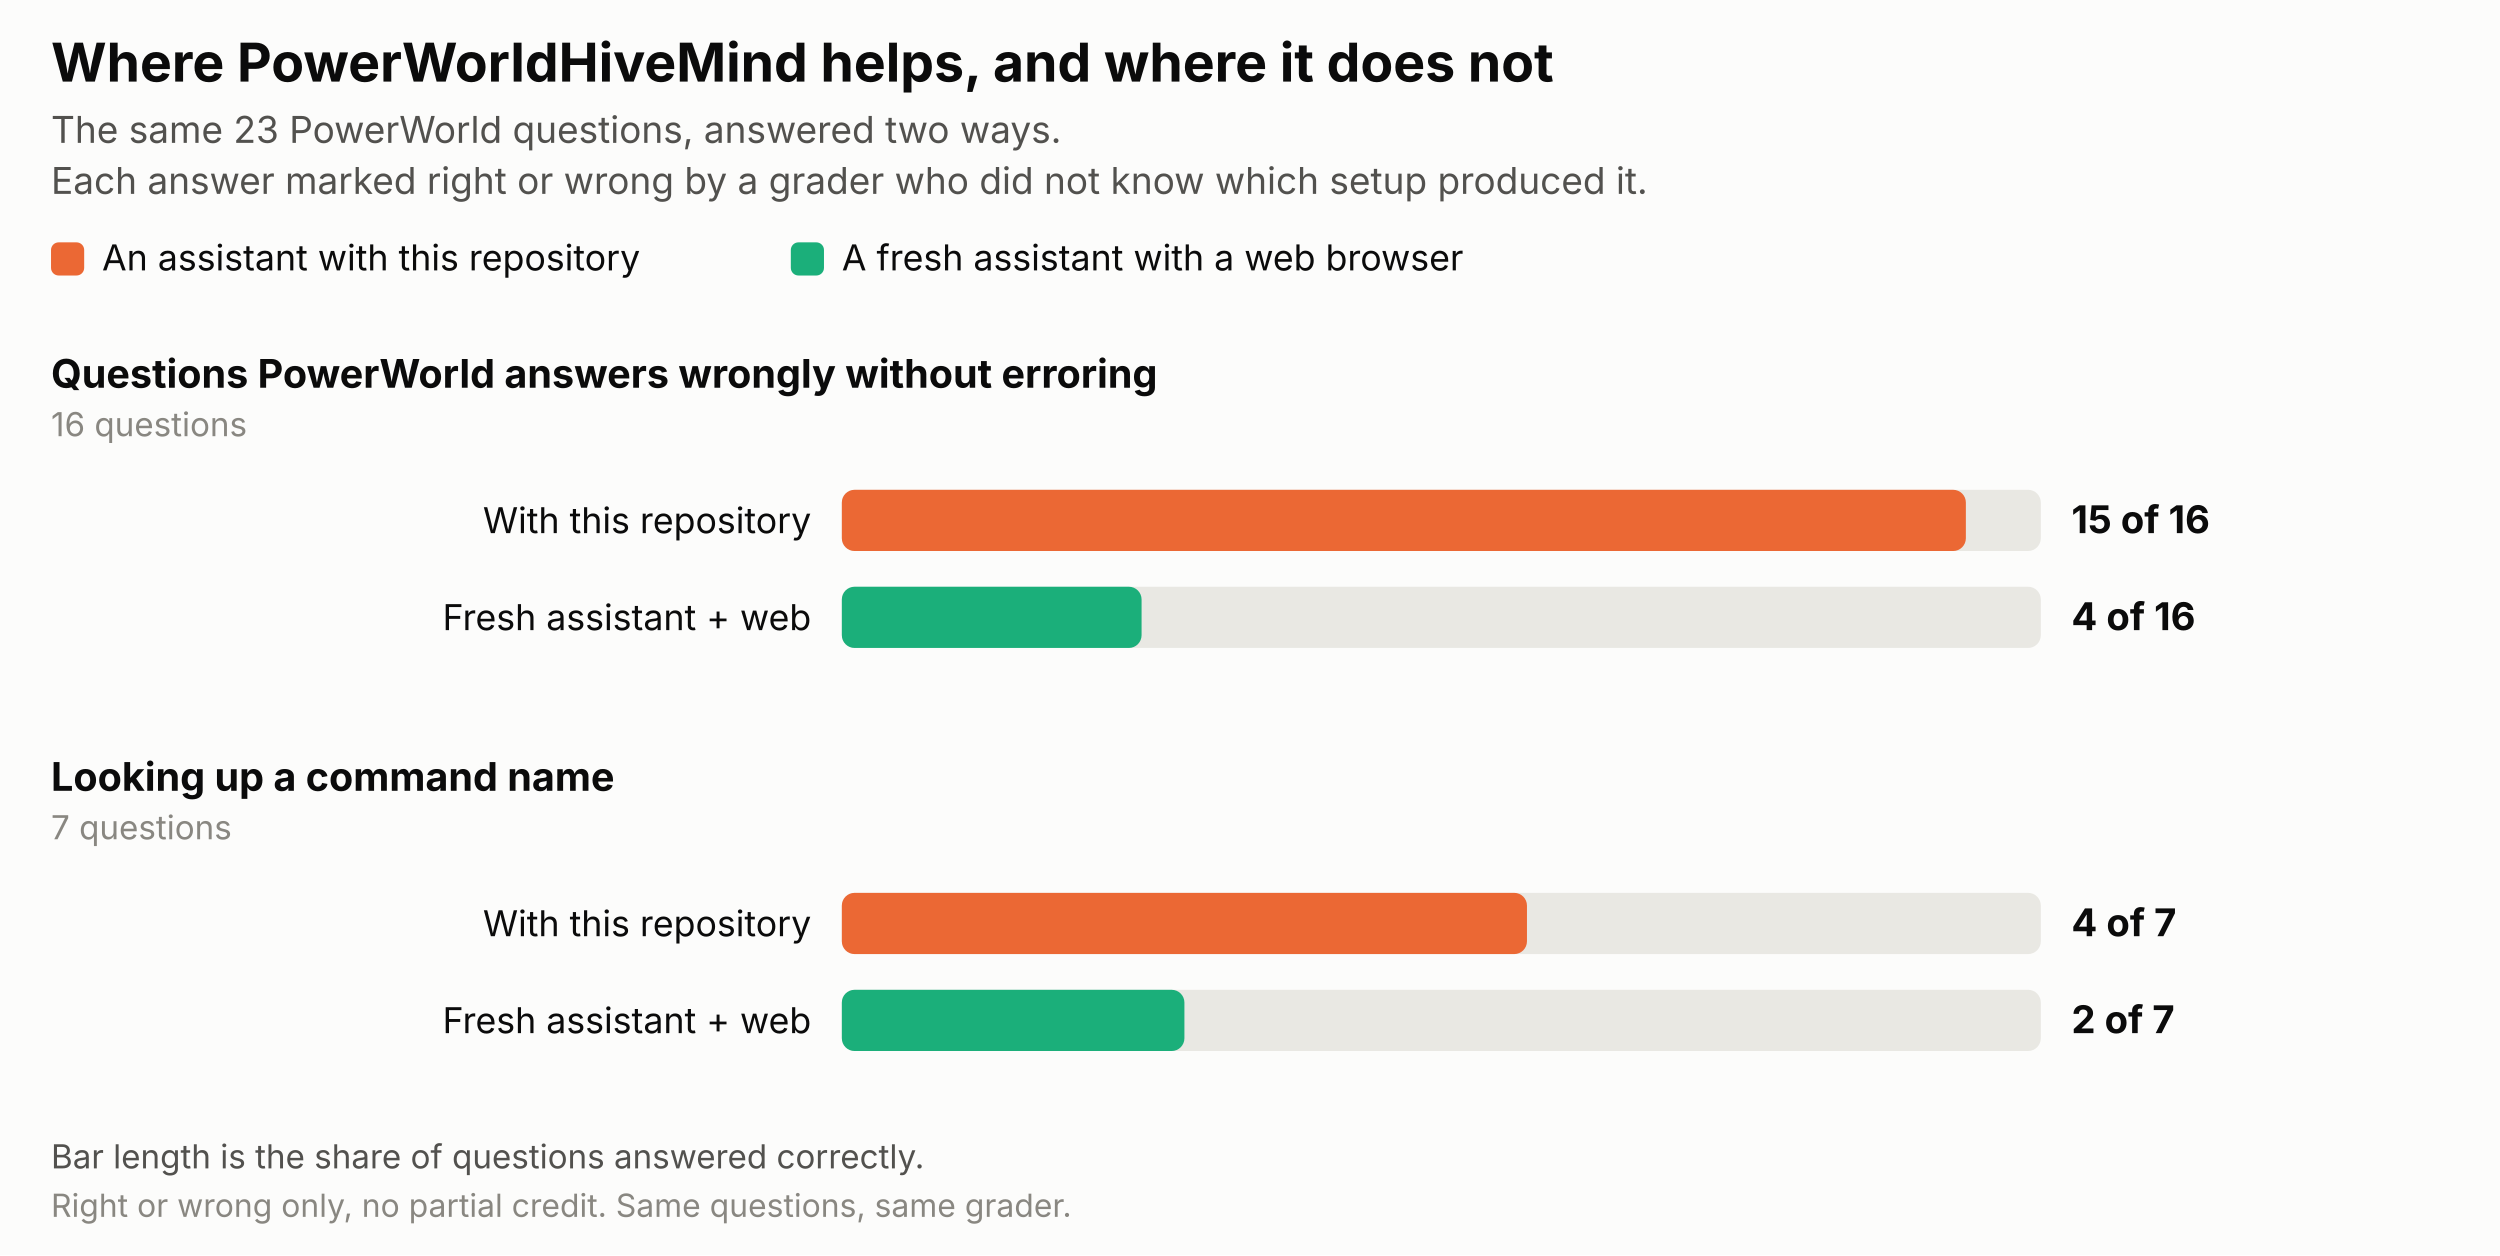
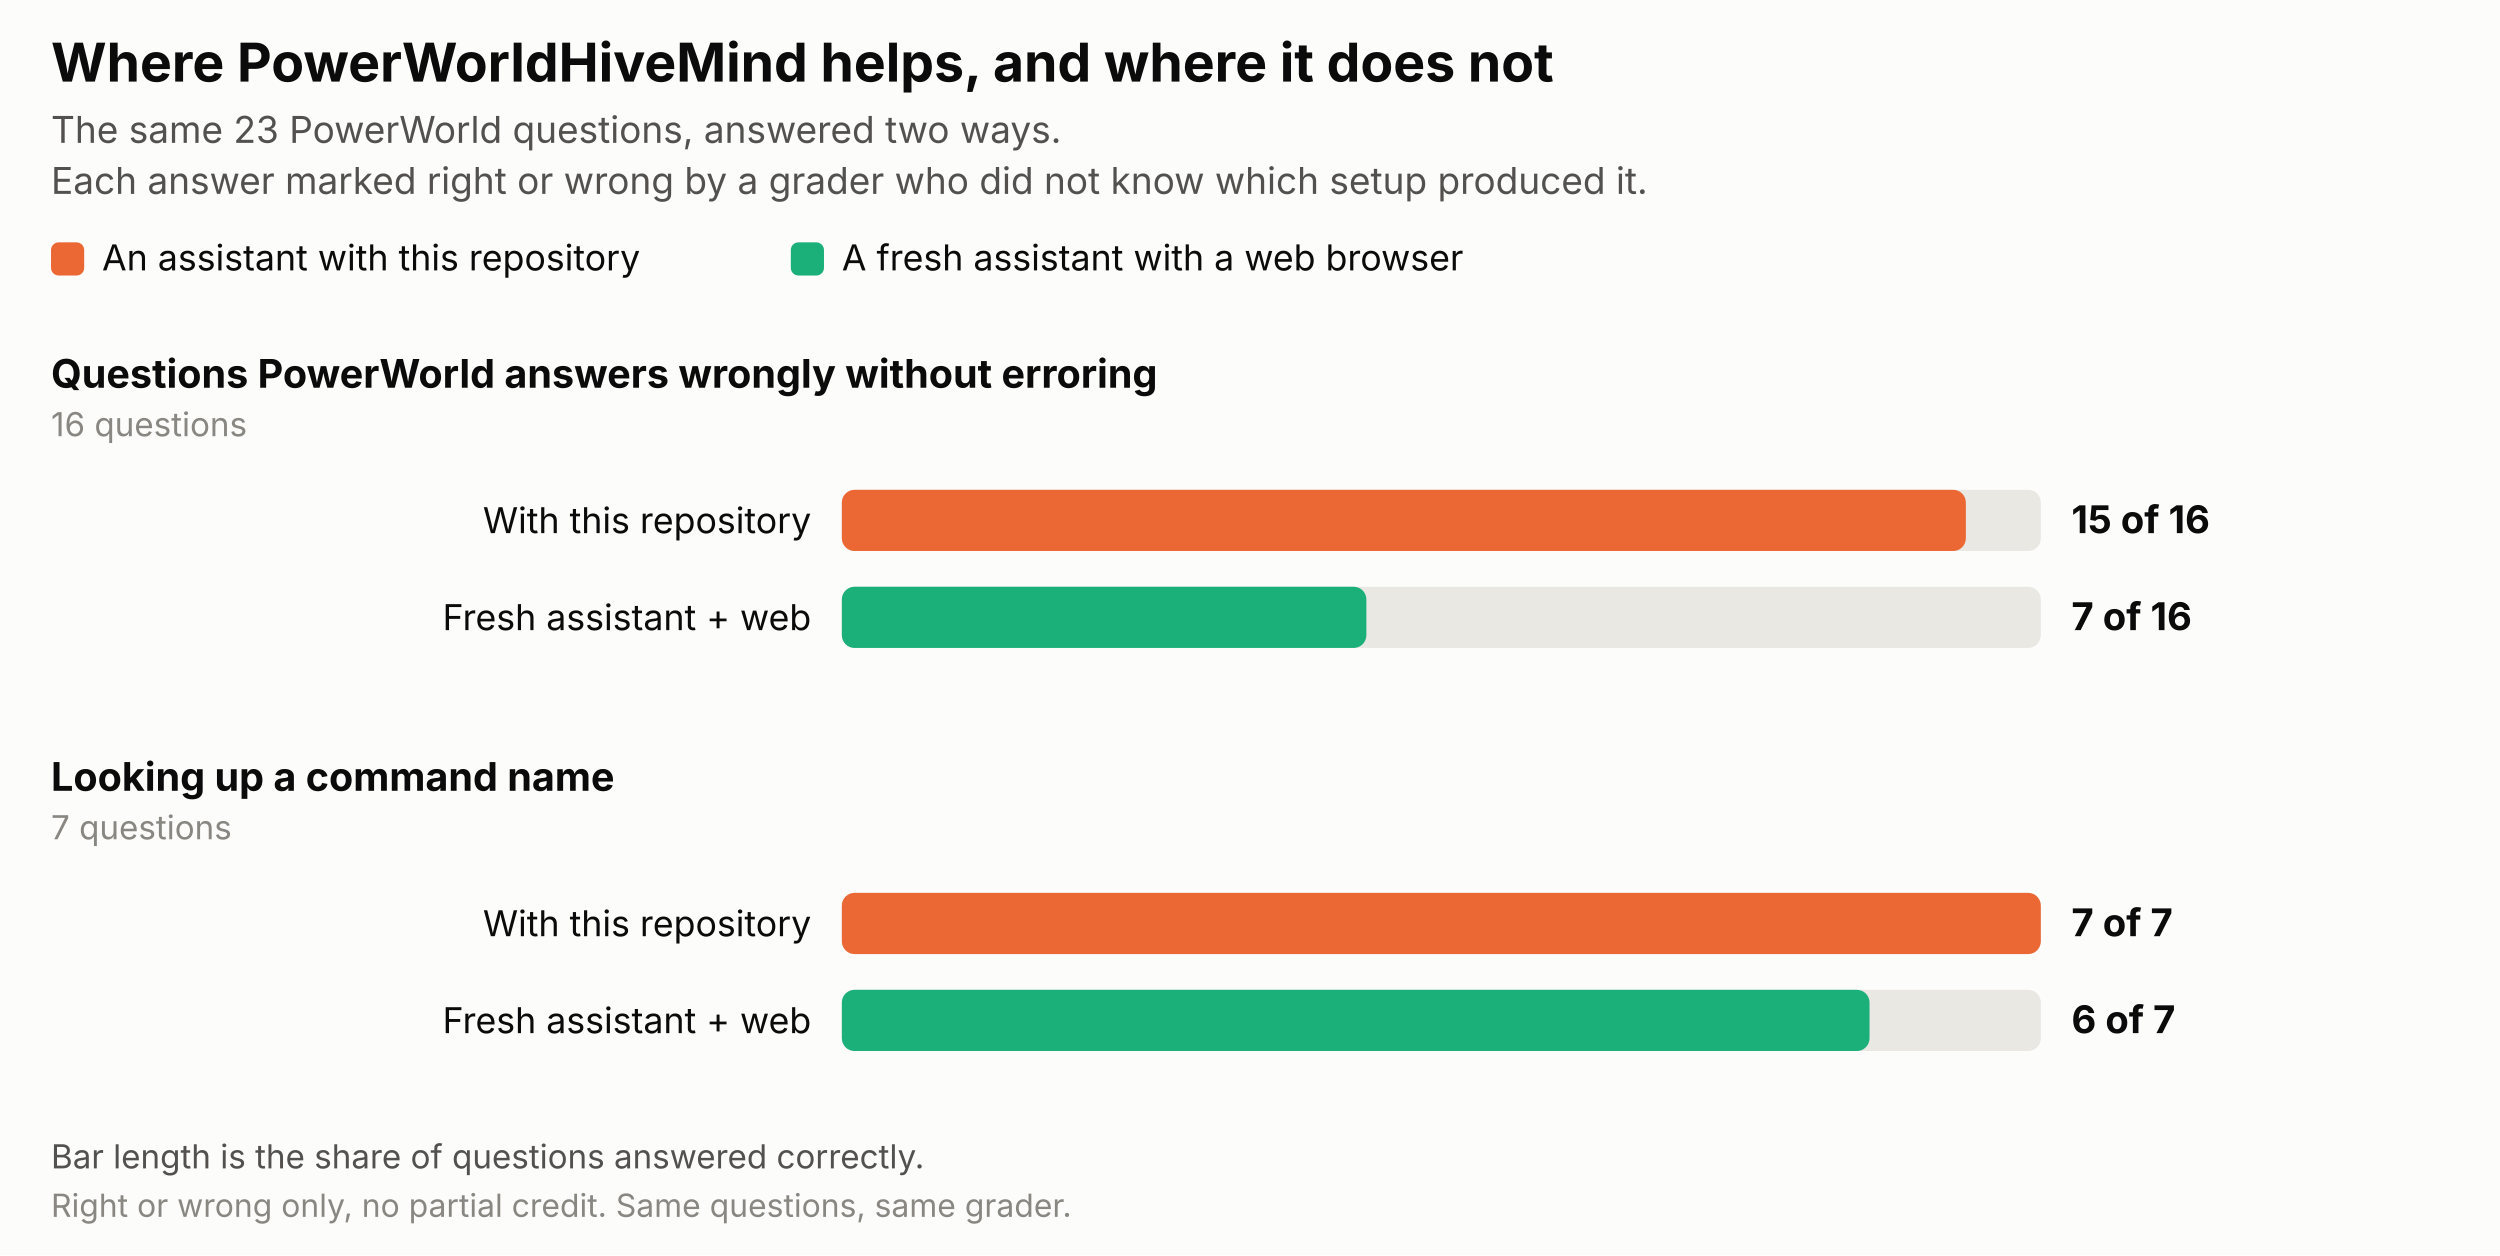
<svg xmlns="http://www.w3.org/2000/svg" width="980" height="492" viewBox="0 0 980 492" font-family="system-ui, -apple-system, Segoe UI, sans-serif">
  <rect x="0" y="0" width="980" height="492" fill="#fcfcfb" />
  <text x="20" y="32" font-size="21" font-weight="700" fill="#0b0b0b">Where PowerWorldHiveMind helps, and where it does not</text>
  <text x="20" y="56" font-size="14.5" fill="#52514e">The same 23 PowerWorld questions, answered two ways.</text>
  <text x="20" y="76" font-size="14.5" fill="#52514e">Each answer marked right or wrong by a grader who did not know which setup produced it.</text>
  <rect x="20" y="95" width="13" height="13" rx="3" fill="#eb6834" />
  <text x="40" y="106" font-size="14" fill="#0b0b0b">An assistant with this repository</text>
  <rect x="310" y="95" width="13" height="13" rx="3" fill="#1baf7a" />
  <text x="330" y="106" font-size="14" fill="#0b0b0b">A fresh assistant with a web browser</text>
  <text x="20" y="152" font-size="15.5" font-weight="700" fill="#0b0b0b">Questions PowerWorld answers wrongly without erroring</text>
  <text x="20" y="171" font-size="13" fill="#898781">16 questions</text>
  <text x="318" y="209" font-size="14" fill="#0b0b0b" text-anchor="end">With this repository</text>
  <rect x="330" y="192" width="470" height="24" rx="5" fill="#e9e8e3" />
  <rect x="330" y="192" width="440.62" height="24" rx="5" fill="#eb6834" />
  <text x="812" y="209" font-size="15" font-weight="700" fill="#0b0b0b">15 of 16</text>
  <text x="318" y="247" font-size="14" fill="#0b0b0b" text-anchor="end">Fresh assistant + web</text>
  <rect x="330" y="230" width="470" height="24" rx="5" fill="#e9e8e3" />
-   <rect x="330" y="230" width="117.50" height="24" rx="5" fill="#1baf7a" />
-   <text x="812" y="247" font-size="15" font-weight="700" fill="#0b0b0b">4 of 16</text>
+   <rect x="330" y="230" width="205.62" height="24" rx="5" fill="#1baf7a" />
+   <text x="812" y="247" font-size="15" font-weight="700" fill="#0b0b0b">7 of 16</text>
  <text x="20" y="310" font-size="15.5" font-weight="700" fill="#0b0b0b">Looking up a command name</text>
  <text x="20" y="329" font-size="13" fill="#898781">7 questions</text>
  <text x="318" y="367" font-size="14" fill="#0b0b0b" text-anchor="end">With this repository</text>
  <rect x="330" y="350" width="470" height="24" rx="5" fill="#e9e8e3" />
-   <rect x="330" y="350" width="268.57" height="24" rx="5" fill="#eb6834" />
-   <text x="812" y="367" font-size="15" font-weight="700" fill="#0b0b0b">4 of 7</text>
+   <rect x="330" y="350" width="470.00" height="24" rx="5" fill="#eb6834" />
+   <text x="812" y="367" font-size="15" font-weight="700" fill="#0b0b0b">7 of 7</text>
  <text x="318" y="405" font-size="14" fill="#0b0b0b" text-anchor="end">Fresh assistant + web</text>
  <rect x="330" y="388" width="470" height="24" rx="5" fill="#e9e8e3" />
-   <rect x="330" y="388" width="134.29" height="24" rx="5" fill="#1baf7a" />
-   <text x="812" y="405" font-size="15" font-weight="700" fill="#0b0b0b">2 of 7</text>
+   <rect x="330" y="388" width="402.86" height="24" rx="5" fill="#1baf7a" />
+   <text x="812" y="405" font-size="15" font-weight="700" fill="#0b0b0b">6 of 7</text>
  <text x="20" y="458" font-size="13" fill="#52514e">Bar length is the share of questions answered correctly.</text>
  <text x="20" y="477" font-size="12.5" fill="#898781">Right or wrong only, no partial credit. Same questions, same grader.</text>
</svg>
